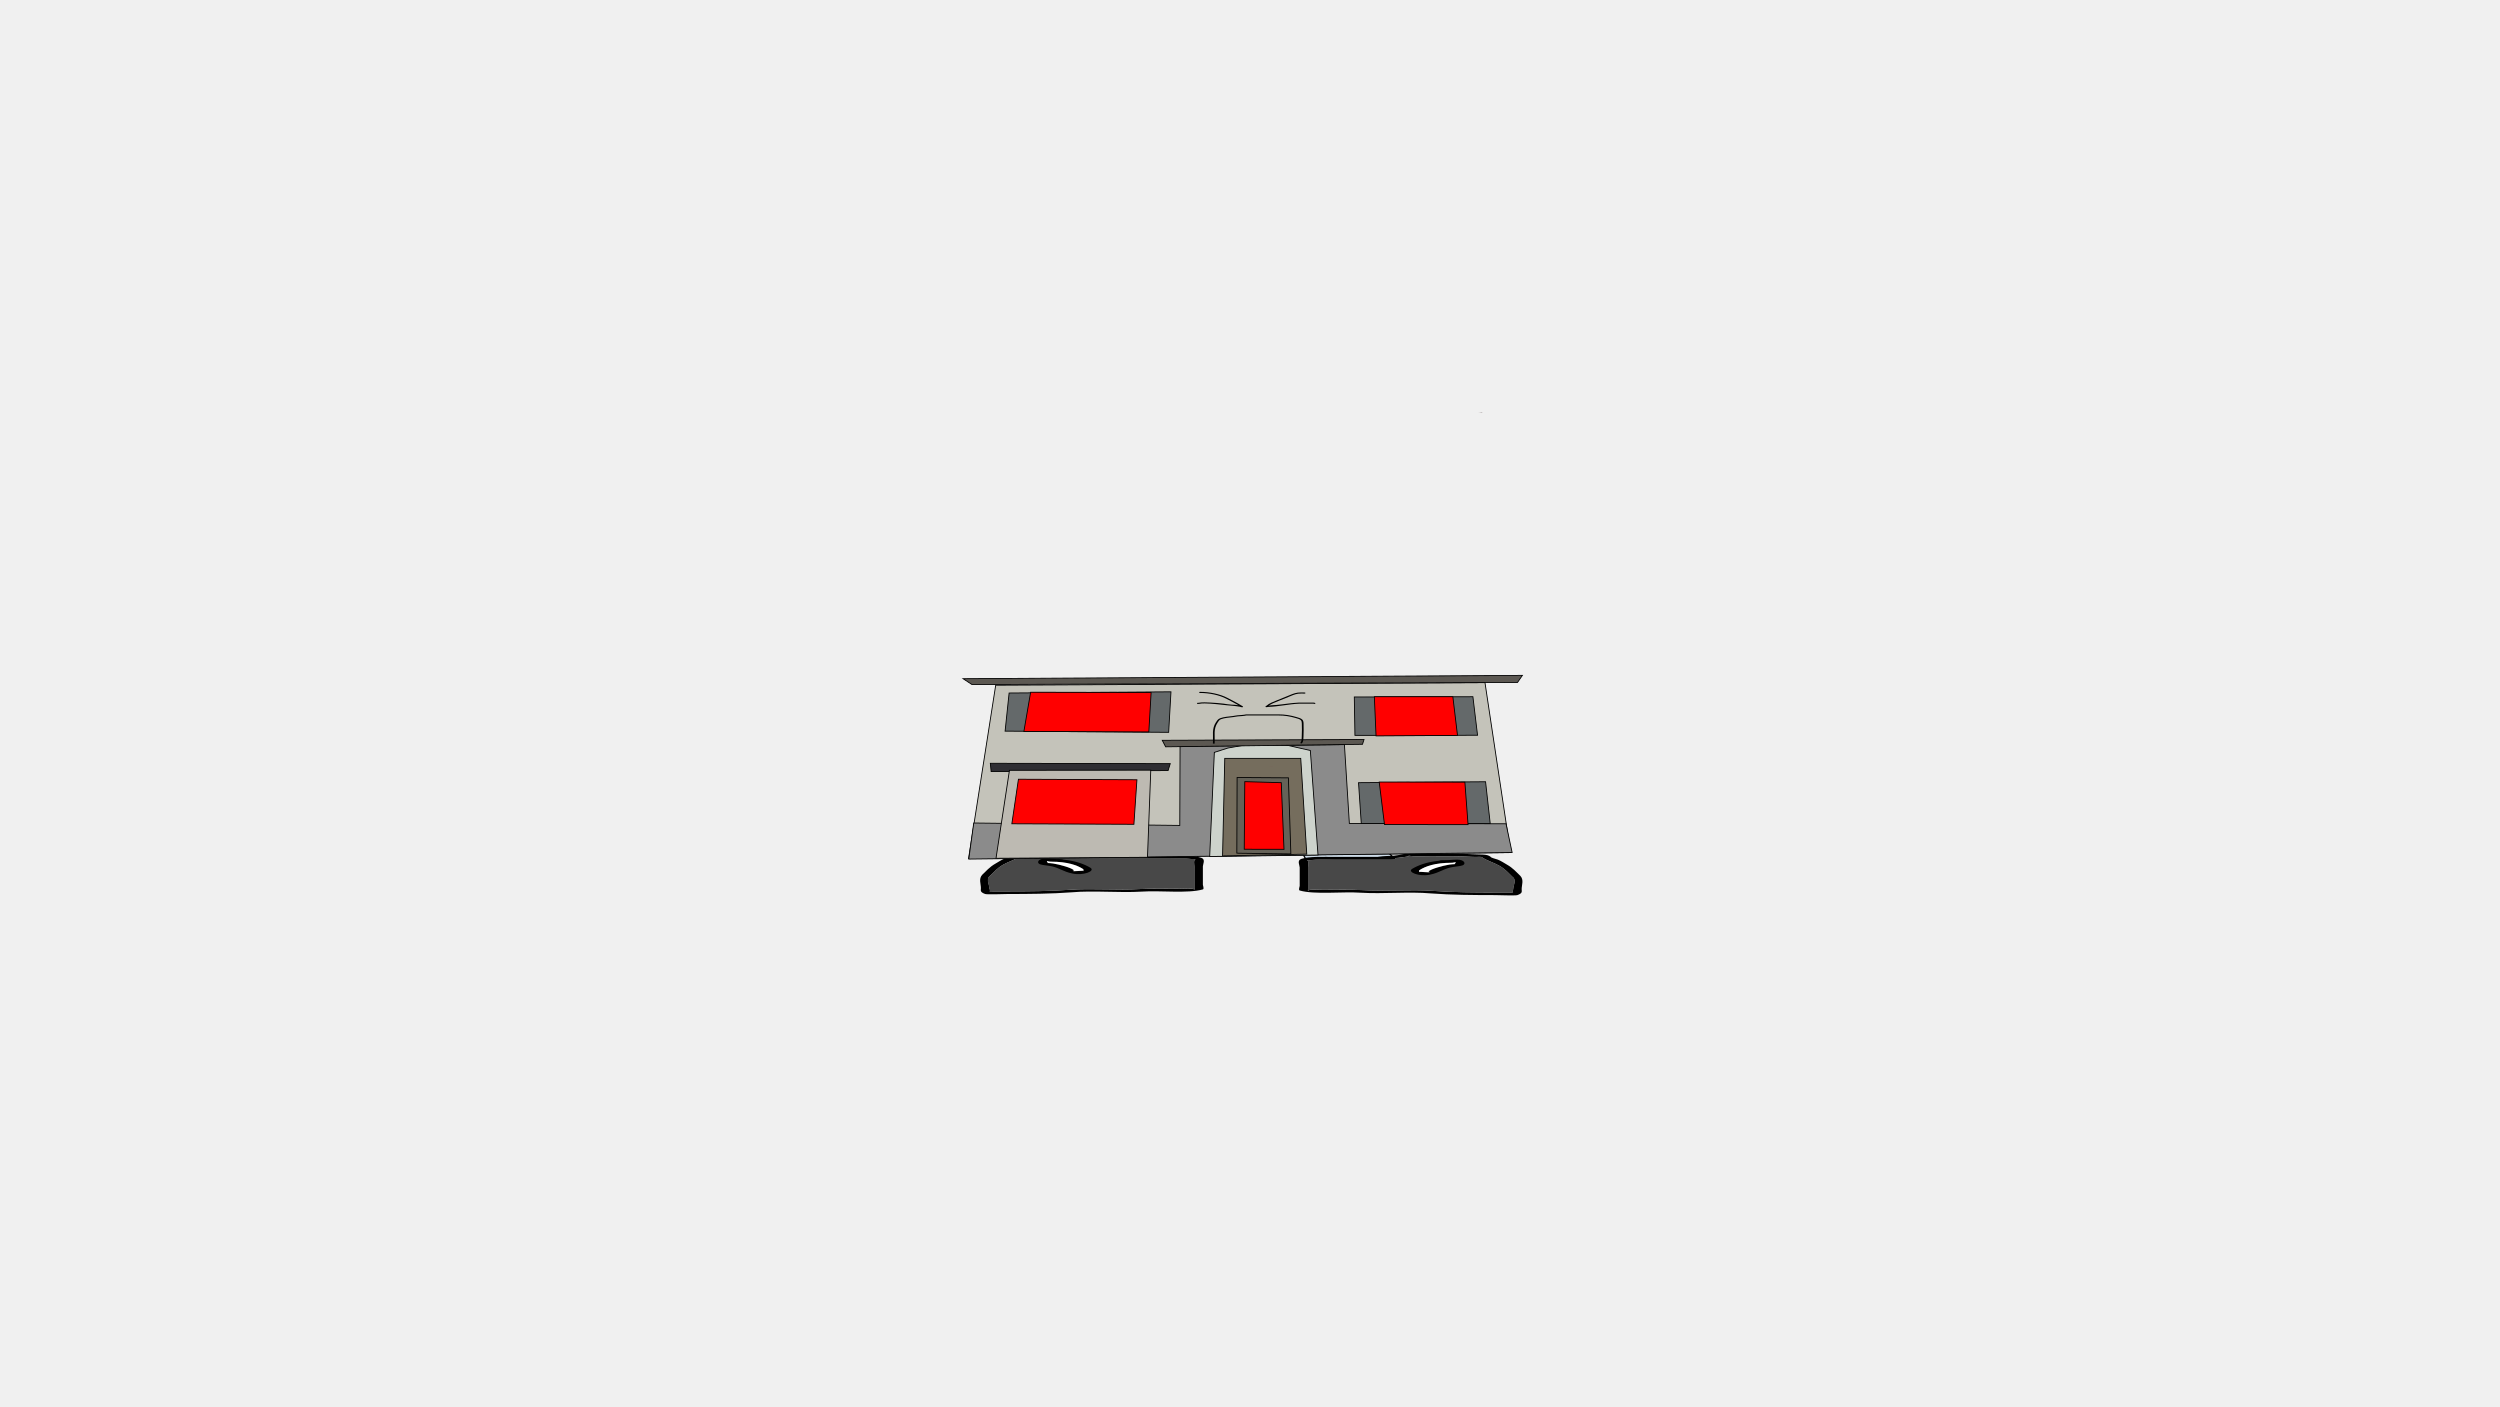
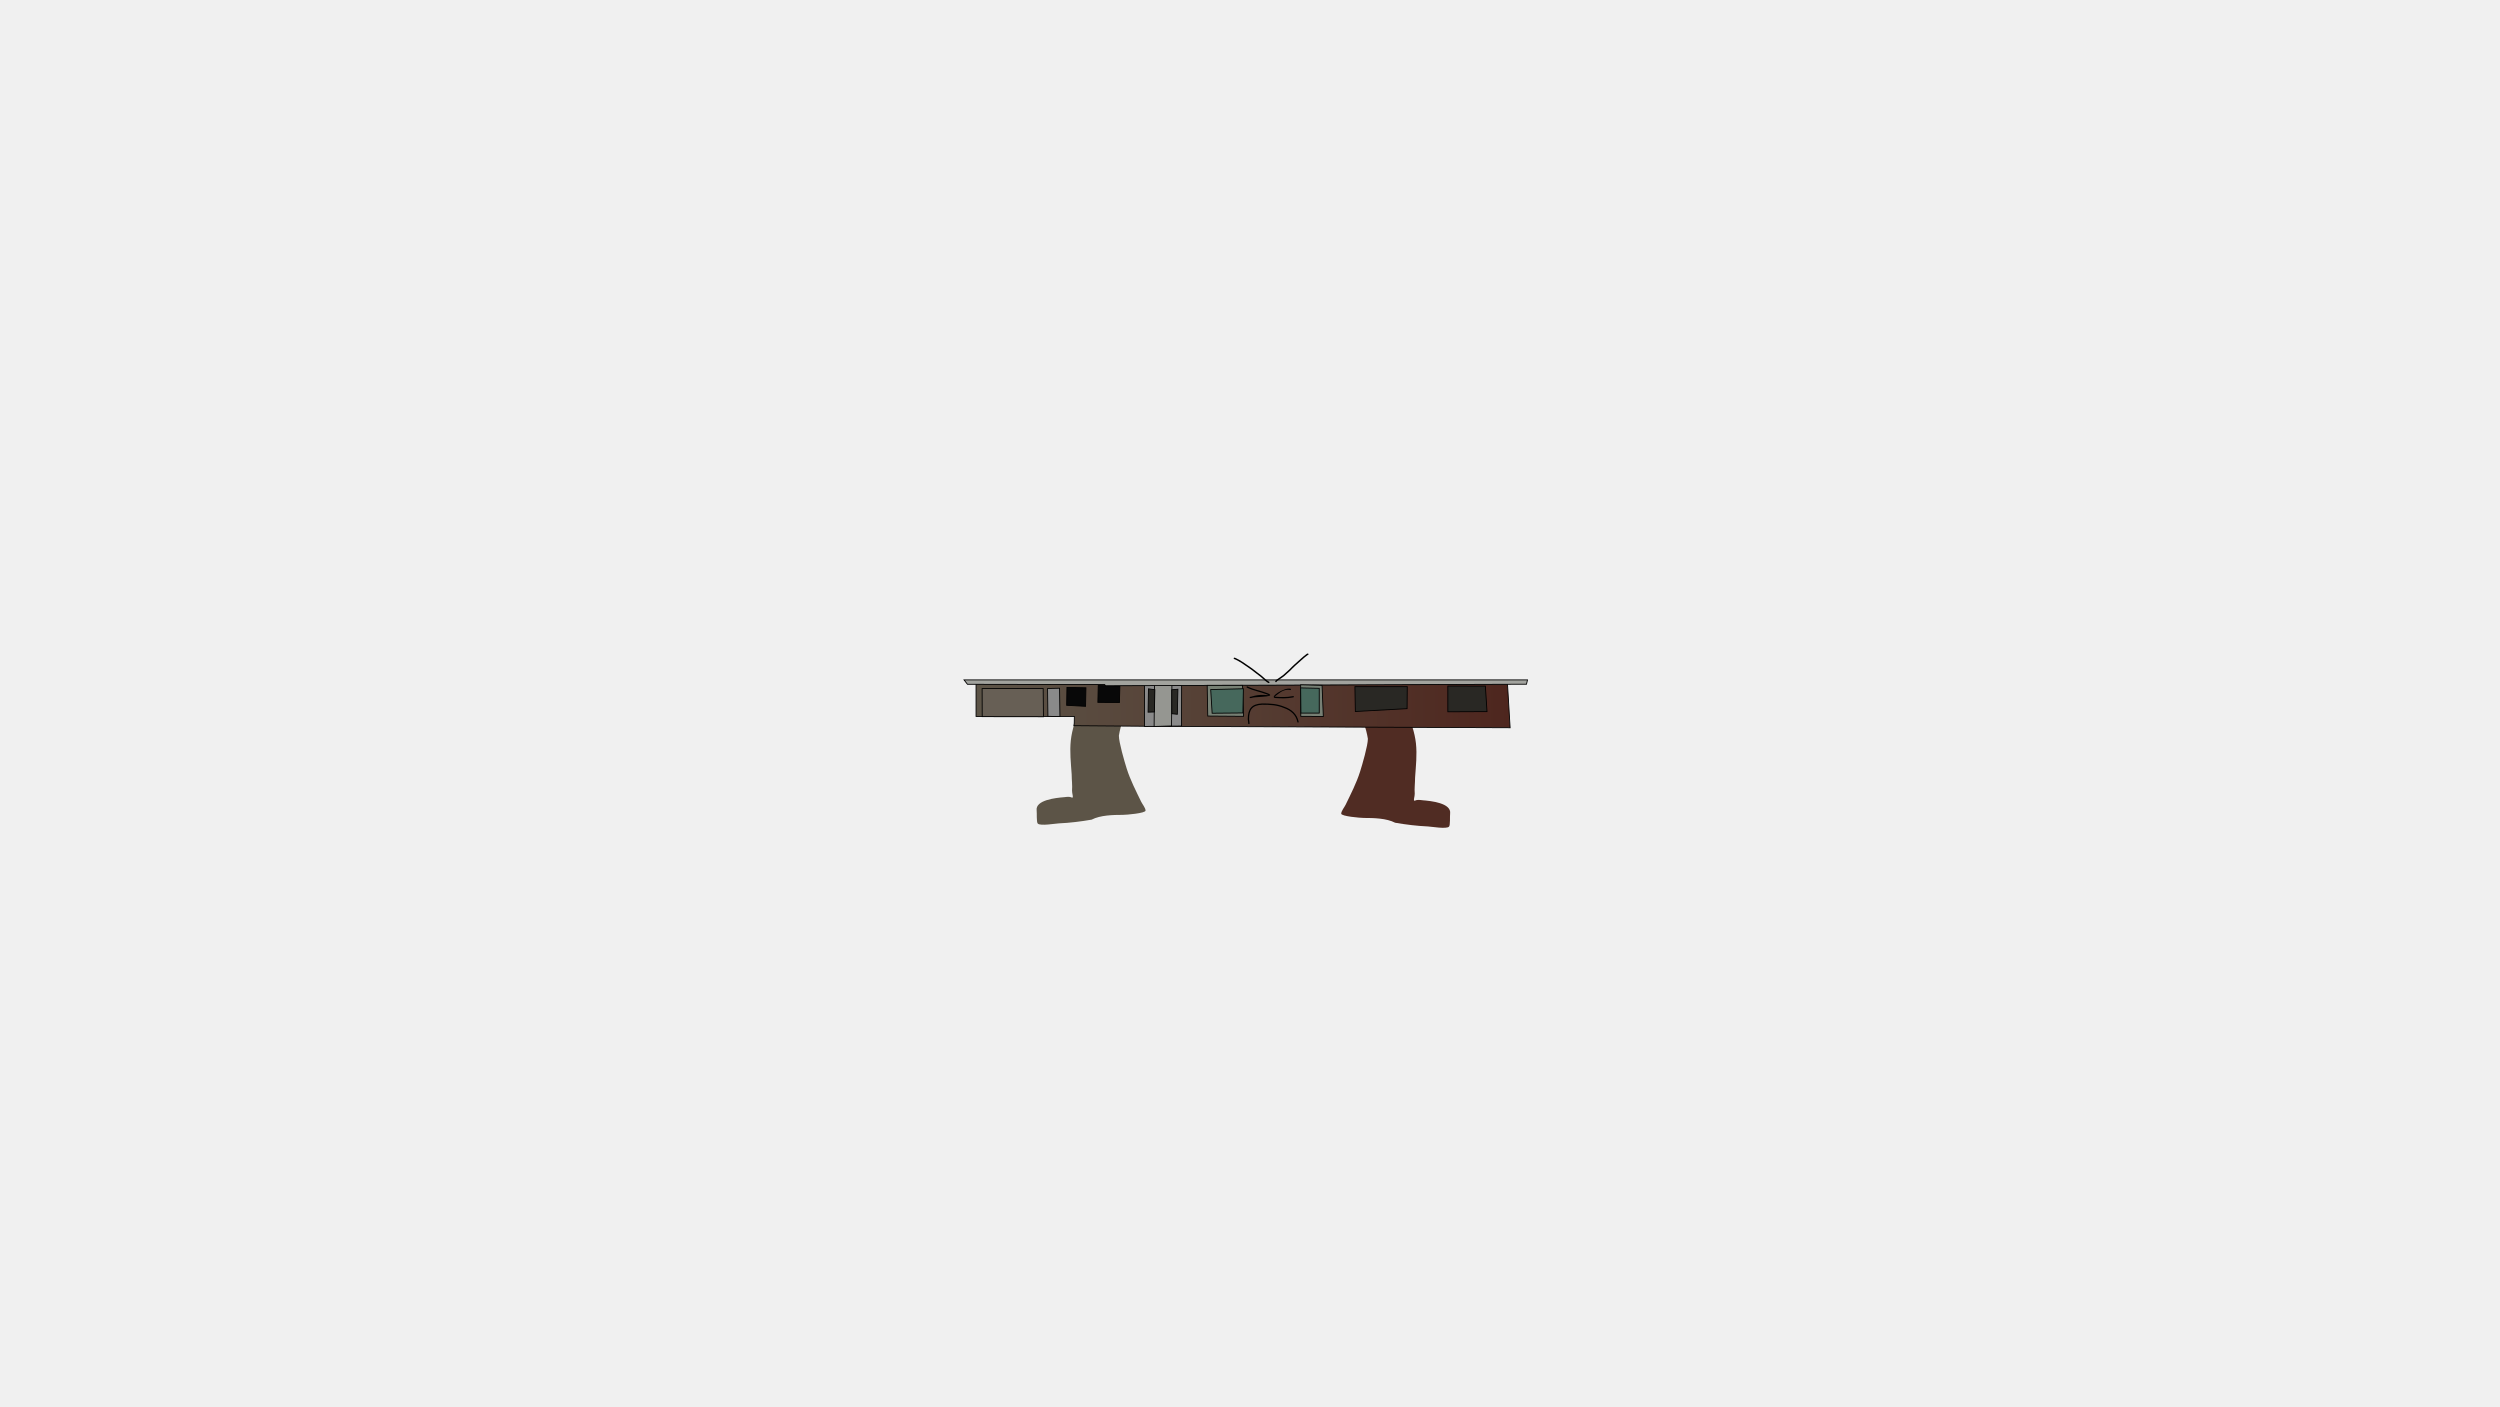
<svg xmlns="http://www.w3.org/2000/svg" version="1.1" width="2878.25" height="1619.58" viewBox="0,0,2878.25,1619.58">
-   <g transform="translate(1117.373,629.8093)">
-     <g data-paper-data="{&quot;isPaintingLayer&quot;:true}" stroke-linejoin="miter" stroke-miterlimit="10" stroke-dasharray="" stroke-dashoffset="0" style="mix-blend-mode: normal">
-       <path d="M583.953,-155.272c1.725,0 3.448,0 5.173,0c0,0.225 0,0.45 0,0.675c-1.705,-0.359 -3.43,-0.584 -5.173,-0.675z" fill="#958c8c" fill-rule="evenodd" stroke="none" stroke-width="1" stroke-linecap="butt" />
-       <path d="M-1117.373,989.77v-1619.58h2878.25v1619.58z" fill="none" fill-rule="nonzero" stroke="#000000" stroke-width="0" stroke-linecap="butt" />
-       <path d="M330.095,194.288c-8.899,0 -17.801,0 -26.701,0c0.234,-0.128 0.486,-0.262 0.756,-0.396c8.396,-0.106 16.794,-0.106 25.189,0c0.27,0.135 0.521,0.268 0.756,0.396z" fill="#4a1205" fill-rule="evenodd" stroke="none" stroke-width="1" stroke-linecap="butt" />
-       <path d="M303.142,194.288c0.083,0 0.169,0 0.252,0c8.899,0 17.801,0 26.701,0c0.305,0.068 0.557,0.174 0.756,0.317c-9.32,0 -18.64,0 -27.96,0c0,-0.052 0,-0.106 0,-0.159c0.169,0 0.252,-0.052 0.252,-0.159z" fill="#922713" fill-rule="evenodd" stroke="none" stroke-width="1" stroke-linecap="butt" />
-       <path d="M328.017,171.661c1.543,0.163 3.067,0.355 4.573,0.576c0,0.063 0,0.129 0,0.192c-1.729,0.127 -3.253,-0.131 -4.573,-0.768z" fill="#786159" fill-rule="evenodd" stroke="none" stroke-width="1" stroke-linecap="butt" />
-       <g fill-rule="nonzero" stroke-width="1.5">
-         <path d="M385.832,359.085l-18.777,-33.999l89.191,0.301l31.921,33.698z" fill="#cedce9" stroke="#000000" stroke-linecap="round" />
-         <path d="M496.651,357.318c-2.414,0.373 -4.787,0.586 -7.136,0.74c0.016,0.057 0.024,0.117 0.024,0.179c0,1.517 -4.914,1.517 -4.914,1.517c-21.706,0 -43.411,0 -65.117,0c-5.585,0 -19.484,-0.688 -23.603,0.219c-2.373,0.523 -4.072,0.471 -7.112,0.54c-0.343,0.008 -0.967,0.024 -1.519,0.034c2.94,0.648 1.519,6.637 1.519,8.311c0,7.081 0,14.163 0,21.244c0,1.265 0,2.529 0,3.794c0,0.506 -0.864,1.947 0,1.517c3.289,-1.635 9.706,-0.756 17.201,-0.759c14.773,-0.006 30.589,-0.494 45.099,0.327c26.495,1.636 54.982,-0.978 81.266,0.845c22.137,1.709 48.636,1.863 71.444,1.863c5.734,0 11.467,0 17.201,0c0.863,0 2.217,-0.036 3.62,-0.075c-1.411,-0.778 0.066,-2.661 0.066,-3.718c0,-3.951 4.289,-10.766 -0.976,-14.315c-4.653,-4.31 -7.596,-8.46 -15.187,-12.758c-5.6,-3.172 -14.318,-5.983 -18.952,-9.133c-2.246,-1.878 -4.257,-0.536 -11.573,-0.97c-16.187,-0.962 -32.422,-0.759 -49.145,-0.759c-6.096,0 -13.751,0.382 -19.658,0c-1.247,-0.081 -3.59,-0.381 -5.347,-0.626c3.213,0.766 -4.118,1.508 -7.199,1.983zM419.507,356.72c16.404,0 32.809,0 49.213,0c0.473,-0.073 0.946,-0.146 1.42,-0.219c6.233,-0.962 11.861,-0.707 17.201,-1.138c7.277,-0.587 11.631,-2.564 19.139,-3.035c4.313,-0.27 16.26,0.599 22.375,0.599c16.579,0 33.141,-0.293 49.145,0.759c8.991,0.591 16.589,-0.561 20.793,2.954c0.62,1.335 5.581,2.169 8.175,3.196c3.965,1.569 7.279,3.894 10.348,5.631c7.606,4.308 10.951,8.738 15.72,13.156c4.262,4.656 1.481,10.431 1.481,15.275c0,2.678 1.367,4.566 -4.914,6.828c-2.19,0.789 -22.427,0 -25.801,0c-23.525,0 -51.012,-0.192 -73.827,-1.953c-25.065,-2.262 -54.902,0.787 -80.81,-0.813c-20.878,-1.452 -53.104,2.416 -70.201,-2.544c-1.693,-0.491 0,-4.502 0,-5.311c0,-7.081 0,-14.163 0,-21.244c0,-2.368 -3.38,-8.02 1.748,-9.783c8.948,-3.077 25.694,-2.356 38.797,-2.356z" data-paper-data="{&quot;index&quot;:null}" fill="#000000" stroke="none" stroke-linecap="butt" />
-         <path d="M489.446,357.985c2.349,-0.154 4.751,-0.369 7.165,-0.742c3.08,-0.476 10.441,-1.218 7.228,-1.984c1.756,0.246 4.119,0.545 5.366,0.626c5.907,0.382 13.631,0.004 19.726,0.004c16.722,0 33.063,-0.182 49.25,0.78c7.316,0.435 9.342,-0.902 11.588,0.976c4.634,3.15 13.388,5.984 18.989,9.156c7.59,4.298 10.544,8.477 15.197,12.787c5.265,3.55 0.953,10.391 0.953,14.341c0,1.058 -1.486,2.945 -0.075,3.724c-1.402,0.039 -2.759,0.076 -3.621,0.076c-5.734,0 -11.477,0.005 -17.211,0.005c-22.807,0 -49.414,-0.128 -71.551,-1.836c-26.284,-1.823 -55.031,0.776 -81.526,-0.86c-14.509,-0.821 -30.37,-0.35 -45.144,-0.344c-7.494,0.003 -13.918,-0.879 -17.207,0.755c-0.864,0.43 -0.004,-1.014 -0.004,-1.52c0,-1.265 -0.008,-2.535 -0.008,-3.8c0,-7.081 -0.01,-14.205 -0.01,-21.286c0,-1.674 1.436,-7.678 -1.504,-8.326c0.552,-0.01 1.176,-0.027 1.52,-0.035c3.041,-0.069 4.743,-0.019 7.116,-0.542c4.12,-0.908 18.03,-0.226 23.616,-0.226c21.706,0 43.527,-0.03 65.233,-0.03c0,0 4.939,-0.003 4.939,-1.52c0,-0.062 -0.008,-0.122 -0.024,-0.179z" data-paper-data="{&quot;noHover&quot;:false,&quot;origItem&quot;:[&quot;Path&quot;,{&quot;applyMatrix&quot;:true,&quot;segments&quot;:[[[579.60736,595.76373],[0.95609,-0.20262],[0.00646,0.07548]],[[579.61718,596],[0,-0.08208],[0,2]],[[577.61718,598],[0,0],[-8.83333,0]],[[551.11718,598],[8.83333,0],[-2.27308,0]],[[541.51161,598.28885],[1.67648,-1.19621],[-0.96568,0.68904]],[[538.61718,599],[1.23739,-0.09027],[-0.13966,0.01019]],[[537.99901,599.04541],[0.22447,-0.0134],[1.19653,0.85421]],[[538.61718,610],[0,-2.20646],[0,9.33333]],[[538.61718,638],[0,-9.33333],[0,1.66667]],[[538.61718,643],[0,-1.66667],[0,0.66667]],[[538.61718,645],[-0.35177,0.56631],[1.33831,-2.15456]],[[545.61718,644],[-3.04994,0.00386],[6.01206,-0.00761]],[[563.97058,644.43107],[-5.90478,-1.08158],[10.78253,2.15651]],[[597.04254,645.54479],[-10.6965,-2.40266],[9.00888,2.25222]],[[626.11718,648],[-9.28168,0],[2.33333,0]],[[633.11718,648],[-2.33333,0],[0.35109,0]],[[634.59021,647.90091],[-0.5707,0.05184],[-0.57412,-1.02596]],[[634.61718,643],[0,1.39387],[0,-5.20707]],[[634.21982,624.13246],[2.14282,4.67827],[-1.8936,-5.6808]],[[628.03948,607.31672],[3.08887,5.66543],[-2.2791,-4.1802]],[[620.32688,595.27881],[1.8857,4.15235],[-0.91417,-2.47477]],[[615.61718,594],[2.9771,0.57275],[-6.58756,-1.26734]],[[595.61718,593],[6.8054,0],[-2.48058,0]],[[587.61718,593],[2.40395,0.50364],[-0.50743,-0.10631]],[[585.44122,592.1748],[0.71481,0.32365],[1.30749,1.01011]],[[582.51161,594.78885],[1.25365,-0.62682],[-0.98239,0.4912]]],&quot;closed&quot;:true}],&quot;index&quot;:null}" fill="#484848" stroke="none" stroke-linecap="butt" />
-         <path d="M558.342,363.548c0,-0.176 -0.068,-0.471 -0.133,-0.76c-0.253,0.117 -0.631,0.218 -1.116,0.303c-1.456,0.457 -3.665,0.457 -3.665,0.457c-18.719,0 -29.531,4.028 -36.149,8.266c-0.778,0.481 -0.71,1.06 -0.71,1.598c0,0.153 -0.047,0.396 -0.099,0.647c0.049,-0.081 0.173,-0.147 0.425,-0.19c1.112,-0.189 10.775,0.966 11.961,0.301c0.356,-0.2 -1.748,-0.237 -1.632,-0.462c1.427,-2.768 16.565,-6.954 24.006,-8.103c1.93,-0.298 4.103,-0.448 6.263,-0.517c-0.844,-0.406 0.85,-1.028 0.85,-1.54zM516.443,374.184c-0.111,0.539 -0.21,1.055 0.125,0.744c0.229,-0.212 -0.102,-0.51 -0.125,-0.744zM508.487,370.456c7.024,-4.088 16.365,-7.816 30.923,-9.284c1.368,-0.66 4.188,-0.66 4.188,-0.66h2.457c5.564,0 8.508,-0.598 14.484,-0.598c8.3,0 10.224,5.096 5.884,6.588c-2.739,0.942 -7.132,1.251 -10.798,1.817c-10.852,1.675 -14.879,6.49 -26.77,8.885c-12.603,2.539 -26.479,-2.975 -20.368,-6.748z" data-paper-data="{&quot;index&quot;:null}" fill="#000000" stroke="none" stroke-linecap="butt" />
-         <path d="M558.391,362.737c0.065,0.289 0.145,0.588 0.145,0.764c0,0.513 -1.674,1.144 -0.83,1.55c-2.16,0.069 -4.345,0.212 -6.275,0.51c-7.441,1.149 -22.652,5.314 -24.08,8.081c-0.116,0.225 1.755,0.396 1.398,0.596c-1.186,0.664 -10.933,-0.51 -12.044,-0.321c-0.252,0.043 -0.374,0.11 -0.423,0.191c0.052,-0.251 0.09,-0.498 0.09,-0.651c0,-0.537 -0.09,-1.127 0.688,-1.608c6.617,-4.238 17.82,-8.355 36.539,-8.355c0,0 2.219,0.003 3.675,-0.454c0.486,-0.085 0.863,-0.185 1.116,-0.303z" data-paper-data="{&quot;noHover&quot;:false,&quot;origItem&quot;:[&quot;Path&quot;,{&quot;applyMatrix&quot;:true,&quot;segments&quot;:[[[607.563,601.99816],[0.02649,0.38155],[-0.10299,0.15484]],[[607.10872,602.39727],[0.1976,-0.11227],[-0.59254,0.60273]],[[605.61718,603],[0,0],[-7.618,0]],[[590.90604,613.89443],[2.69308,-5.58508],[-0.31682,0.63364]],[[590.61718,616],[0,-0.70843],[0,0.20156]],[[590.57685,616.85325],[0.02106,-0.33136],[0.02013,-0.10671]],[[590.74964,616.60263],[-0.10238,0.05628],[0.45234,-0.24865]],[[595.61718,617],[-0.48256,0.87548],[0.14503,-0.26312]],[[594.95308,616.3906],[-0.04725,0.29671],[0.58086,-3.64773]],[[604.72276,605.71115],[-3.02833,1.51416],[0.78545,-0.39273]],[[607.27135,605.03032],[-0.87898,0.0905],[-0.34365,-0.53523]],[[607.61718,603],[0,0.6759],[0,-0.23192]]],&quot;closed&quot;:true}],&quot;index&quot;:null}" fill="#ffffff" stroke="none" stroke-linecap="butt" />
-         <path d="M158.296,357.826l31.921,-33.698l89.191,-0.301l-18.777,33.999z" data-paper-data="{&quot;index&quot;:null}" fill="#cedce9" stroke="#000000" stroke-linecap="round" />
-         <path d="M149.812,356.059c-3.08,-0.476 -10.412,-1.217 -7.199,-1.983c-1.757,0.246 -4.1,0.545 -5.347,0.626c-5.907,0.382 -13.563,0 -19.658,0c-16.723,0 -32.958,-0.203 -49.145,0.759c-7.316,0.435 -9.327,-0.907 -11.573,0.97c-4.634,3.15 -13.352,5.962 -18.952,9.133c-7.59,4.298 -10.534,8.448 -15.187,12.758c-5.265,3.549 -0.976,10.364 -0.976,14.315c0,1.058 1.477,2.94 0.066,3.718c1.402,0.039 2.757,0.075 3.62,0.075c5.734,0 11.467,0 17.201,0c22.807,0 49.306,-0.154 71.444,-1.863c26.284,-1.823 54.771,0.791 81.266,-0.845c14.509,-0.821 30.326,-0.333 45.099,-0.327c7.494,0.003 13.912,-0.876 17.201,0.759c0.864,0.43 0,-1.012 0,-1.517c0,-1.264 0,-2.529 0,-3.794c0,-7.081 0,-14.163 0,-21.244c0,-1.674 -1.421,-7.663 1.519,-8.311c-0.552,-0.01 -1.176,-0.027 -1.519,-0.034c-3.041,-0.069 -4.739,-0.017 -7.112,-0.54c-4.12,-0.908 -18.018,-0.219 -23.603,-0.219c-21.706,0 -43.411,0 -65.117,0c0,0 -4.914,0 -4.914,-1.517c0,-0.062 0.008,-0.122 0.024,-0.179c-2.349,-0.154 -4.723,-0.367 -7.136,-0.74zM226.956,355.46c13.103,0 29.849,-0.72 38.797,2.356c5.128,1.763 1.748,7.416 1.748,9.783c0,7.081 0,14.163 0,21.244c0,0.809 1.693,4.82 0,5.311c-17.097,4.96 -49.323,1.092 -70.201,2.544c-25.908,1.6 -55.745,-1.449 -80.81,0.813c-22.816,1.761 -50.303,1.953 -73.827,1.953c-3.374,0 -23.611,0.789 -25.801,0c-6.281,-2.263 -4.914,-4.15 -4.914,-6.828c0,-4.844 -2.781,-10.618 1.481,-15.275c4.769,-4.418 8.114,-8.848 15.72,-13.156c3.068,-1.738 6.383,-4.062 10.348,-5.631c2.595,-1.027 7.555,-1.861 8.175,-3.196c4.204,-3.514 11.802,-2.363 20.793,-2.954c16.004,-1.051 32.565,-0.759 49.145,-0.759c6.114,0 18.061,-0.869 22.375,-0.599c7.509,0.471 11.862,2.448 19.139,3.035c5.34,0.431 10.968,0.176 17.201,1.138c0.473,0.073 0.946,0.146 1.42,0.219c16.404,0 32.809,0 49.213,0z" data-paper-data="{&quot;index&quot;:null}" fill="#000000" stroke="none" stroke-linecap="butt" />
-         <path d="M157.017,356.726c-0.016,0.057 -0.024,0.117 -0.024,0.179c0,1.517 4.939,1.52 4.939,1.52c21.706,0 43.527,0.03 65.233,0.03c5.585,0 19.496,-0.681 23.616,0.226c2.373,0.523 4.076,0.474 7.116,0.542c0.343,0.008 0.968,0.025 1.52,0.035c-2.94,0.648 -1.504,6.652 -1.504,8.326c0,7.081 -0.01,14.205 -0.01,21.286c0,1.264 -0.008,2.535 -0.008,3.8c0,0.506 0.861,1.949 -0.004,1.52c-3.289,-1.635 -9.712,-0.753 -17.207,-0.755c-14.773,-0.006 -30.634,-0.476 -45.144,0.344c-26.495,1.636 -55.242,-0.963 -81.526,0.86c-22.137,1.709 -48.744,1.836 -71.551,1.836c-5.734,0 -11.477,-0.005 -17.211,-0.005c-0.863,0 -2.219,-0.037 -3.621,-0.076c1.411,-0.778 -0.075,-2.666 -0.075,-3.724c0,-3.951 -4.312,-10.792 0.953,-14.341c4.653,-4.31 7.607,-8.489 15.197,-12.787c5.6,-3.172 14.355,-6.006 18.989,-9.156c2.246,-1.878 4.273,-0.541 11.588,-0.976c16.187,-0.962 32.528,-0.78 49.25,-0.78c6.095,0 13.819,0.378 19.726,-0.004c1.247,-0.081 3.61,-0.381 5.366,-0.626c-3.213,0.766 4.147,1.509 7.228,1.984c2.414,0.373 4.816,0.588 7.165,0.742z" data-paper-data="{&quot;noHover&quot;:false,&quot;origItem&quot;:[&quot;Path&quot;,{&quot;applyMatrix&quot;:true,&quot;segments&quot;:[[[579.60736,595.76373],[0.95609,-0.20262],[0.00646,0.07548]],[[579.61718,596],[0,-0.08208],[0,2]],[[577.61718,598],[0,0],[-8.83333,0]],[[551.11718,598],[8.83333,0],[-2.27308,0]],[[541.51161,598.28885],[1.67648,-1.19621],[-0.96568,0.68904]],[[538.61718,599],[1.23739,-0.09027],[-0.13966,0.01019]],[[537.99901,599.04541],[0.22447,-0.0134],[1.19653,0.85421]],[[538.61718,610],[0,-2.20646],[0,9.33333]],[[538.61718,638],[0,-9.33333],[0,1.66667]],[[538.61718,643],[0,-1.66667],[0,0.66667]],[[538.61718,645],[-0.35177,0.56631],[1.33831,-2.15456]],[[545.61718,644],[-3.04994,0.00386],[6.01206,-0.00761]],[[563.97058,644.43107],[-5.90478,-1.08158],[10.78253,2.15651]],[[597.04254,645.54479],[-10.6965,-2.40266],[9.00888,2.25222]],[[626.11718,648],[-9.28168,0],[2.33333,0]],[[633.11718,648],[-2.33333,0],[0.35109,0]],[[634.59021,647.90091],[-0.5707,0.05184],[-0.57412,-1.02596]],[[634.61718,643],[0,1.39387],[0,-5.20707]],[[634.21982,624.13246],[2.14282,4.67827],[-1.8936,-5.6808]],[[628.03948,607.31672],[3.08887,5.66543],[-2.2791,-4.1802]],[[620.32688,595.27881],[1.8857,4.15235],[-0.91417,-2.47477]],[[615.61718,594],[2.9771,0.57275],[-6.58756,-1.26734]],[[595.61718,593],[6.8054,0],[-2.48058,0]],[[587.61718,593],[2.40395,0.50364],[-0.50743,-0.10631]],[[585.44122,592.1748],[0.71481,0.32365],[1.30749,1.01011]],[[582.51161,594.78885],[1.25365,-0.62682],[-0.98239,0.4912]]],&quot;closed&quot;:true}],&quot;index&quot;:null}" fill="#484848" stroke="none" stroke-linecap="butt" />
-         <path d="M88.121,362.289c0,0.513 1.694,1.134 0.85,1.54c2.16,0.069 4.332,0.219 6.263,0.517c7.441,1.149 22.579,5.335 24.006,8.103c0.116,0.225 -1.988,0.263 -1.632,0.462c1.186,0.664 10.849,-0.49 11.961,-0.301c0.252,0.043 0.375,0.109 0.425,0.19c-0.052,-0.251 -0.099,-0.494 -0.099,-0.647c0,-0.537 0.069,-1.117 -0.71,-1.598c-6.618,-4.237 -17.43,-8.266 -36.149,-8.266c0,0 -2.209,-0 -3.665,-0.457c-0.486,-0.085 -0.863,-0.185 -1.116,-0.303c-0.065,0.289 -0.133,0.584 -0.133,0.76zM129.894,373.67c0.335,0.311 0.236,-0.205 0.125,-0.744c-0.023,0.234 -0.354,0.532 -0.125,0.744zM137.976,369.197c6.111,3.774 -7.764,9.287 -20.368,6.748c-11.891,-2.396 -15.918,-7.21 -26.77,-8.885c-3.666,-0.566 -8.059,-0.875 -10.798,-1.817c-4.34,-1.492 -2.416,-6.588 5.884,-6.588c5.976,0 8.92,0.598 14.484,0.598h2.457c0,0 2.821,0 4.188,0.66c14.558,1.467 23.899,5.195 30.923,9.284z" data-paper-data="{&quot;index&quot;:null}" fill="#000000" stroke="none" stroke-linecap="butt" />
-         <path d="M88.072,361.478c0.253,0.117 0.631,0.218 1.116,0.303c1.456,0.457 3.675,0.454 3.675,0.454c18.719,0 29.922,4.117 36.539,8.355c0.779,0.481 0.688,1.071 0.688,1.608c0,0.153 0.038,0.399 0.09,0.651c-0.049,-0.081 -0.172,-0.148 -0.423,-0.191c-1.112,-0.189 -10.859,0.986 -12.044,0.321c-0.356,-0.2 1.514,-0.37 1.398,-0.596c-1.427,-2.768 -16.638,-6.933 -24.08,-8.081c-1.93,-0.298 -4.115,-0.442 -6.275,-0.51c0.844,-0.406 -0.83,-1.037 -0.83,-1.55c0,-0.176 0.079,-0.475 0.145,-0.764z" data-paper-data="{&quot;noHover&quot;:false,&quot;origItem&quot;:[&quot;Path&quot;,{&quot;applyMatrix&quot;:true,&quot;segments&quot;:[[[607.563,601.99816],[0.02649,0.38155],[-0.10299,0.15484]],[[607.10872,602.39727],[0.1976,-0.11227],[-0.59254,0.60273]],[[605.61718,603],[0,0],[-7.618,0]],[[590.90604,613.89443],[2.69308,-5.58508],[-0.31682,0.63364]],[[590.61718,616],[0,-0.70843],[0,0.20156]],[[590.57685,616.85325],[0.02106,-0.33136],[0.02013,-0.10671]],[[590.74964,616.60263],[-0.10238,0.05628],[0.45234,-0.24865]],[[595.61718,617],[-0.48256,0.87548],[0.14503,-0.26312]],[[594.95308,616.3906],[-0.04725,0.29671],[0.58086,-3.64773]],[[604.72276,605.71115],[-3.02833,1.51416],[0.78545,-0.39273]],[[607.27135,605.03032],[-0.87898,0.0905],[-0.34365,-0.53523]],[[607.61718,603],[0,0.6759],[0,-0.23192]]],&quot;closed&quot;:true}],&quot;index&quot;:null}" fill="#ffffff" stroke="none" stroke-linecap="butt" />
-       </g>
-       <g fill-rule="nonzero" stroke="#000000" stroke-width="1" stroke-linecap="round">
-         <path d="M-2.284,358.67l31.246,-199.547l563.326,-3.026l29.443,195.573z" fill="#c4c3ba" />
-         <path d="M623.552,351.709l-625.556,7.554l5.684,-41.549l237.228,2.783l0.316,-91.05l189.23,-1.988l5.684,90.751l180.388,0.398z" fill="#8b8b8b" />
-         <path d="M275.328,356.281l5.368,-119.875l15.473,-4.97l20.21,-3.578l29.999,-0.398l19.262,0.994l25.578,5.765l8.842,120.372z" fill="#cdd3cc" />
-         <path d="M290.17,355.585l2.526,-112.271h87.47l6.947,110.234z" fill="#756d5d" />
-         <path d="M306.59,352.355l0.316,-87.024l59.05,0.398l2.842,87.571l-60.314,-0.795z" fill="#656258" />
-         <path d="M315.116,347.932l0.632,-77.829l41.998,1.193l3.158,76.736z" fill="#ff0000" />
-         <path d="M227.409,257.33l-203.677,1.193l-0.947,-9.542l207.15,0.398z" fill="#2f2e33" />
-         <path d="M44.421,168.05l186.348,-1.377l-2.673,46.651l-188.292,-1.377z" fill="#64696a" />
-         <path d="M207.931,167.438l-2.673,45.427l-143.831,-0.612l7.775,-45.121z" fill="#ff0000" />
-         <path d="M451.253,227.09l-226.619,2.906l-3.887,-7.495l232.267,-0.918z" fill="#5c5852" />
-         <path d="M441.838,172.639l136.542,-0.306l5.345,44.357l-141.158,0.153z" fill="#64696a" />
-         <path d="M466.863,217.454l-1.944,-45.121h90.38l5.345,44.51z" fill="#ff0000" />
-         <path d="M446.697,271.294l146.26,-1.071l5.345,48.028h-148.447z" fill="#64696a" />
-         <path d="M569.148,270.682l3.644,48.945l-96.211,-0.153l-6.074,-48.945z" fill="#ff0000" />
-         <path d="M1.396,158.146l-9.961,-6.577l643.919,-3.824l-5.588,8.107l-624.036,2.447z" fill="#5c5852" />
-         <path d="M29.337,358.338l15.473,-101.288l162.704,-0.199l-3.789,100.324z" fill="#bdbab2" />
-         <path d="M55.152,267.319l136.416,0.596l-3.474,51.29l-140.521,-0.596z" fill="#ff0000" />
-       </g>
-       <path d="M343.772,252.043c1.543,0.163 3.067,0.355 4.573,0.576c0,0.063 0,0.129 0,0.192c-1.729,0.127 -3.253,-0.131 -4.573,-0.768z" fill="#786159" fill-rule="evenodd" stroke="none" stroke-width="1" stroke-linecap="butt" />
-       <path d="M279.004,226.04c0.074,-0.394 0.1,-0.792 0.1,-1.188c0.454,-7.947 -1.611,-15.633 3.554,-23.264c1.118,-1.643 2.068,-3.466 4.658,-4.461c4.287,-1.647 9.87,-1.966 14.683,-2.576c1.89,-0.239 3.657,-0.698 5.574,-0.857c3.101,-0.258 6.826,-0.355 9.704,-1.034c12.309,-0.064 24.622,-0.01 36.932,-0.01c7.872,0 14.21,1.075 21.258,3.14c2.464,0.722 4.856,1.355 6.457,2.837c1.336,1.238 1.475,3.304 1.494,4.756c0.043,4.946 0.262,9.778 -0.083,14.724c-0.179,2.561 0.138,5.328 -1.678,7.658c0,0 -0.447,0.563 -1.342,0.282c-0.894,-0.282 -0.447,-0.845 -0.447,-0.845c1.711,-2.108 1.306,-4.816 1.469,-7.151c0.344,-4.926 0.125,-9.736 0.081,-14.662c-0.004,-1.203 -0.088,-3.107 -1.218,-4.125c-1.37,-1.235 -3.509,-1.728 -5.577,-2.334c-6.789,-1.989 -12.825,-3.022 -20.414,-3.022c-12.19,0 -24.386,0.068 -36.575,-0.01c-2.889,0.682 -6.688,0.792 -9.798,1.044c-1.865,0.151 -3.599,0.609 -5.44,0.843c-4.625,0.588 -9.897,0.887 -14.05,2.421c-2.168,0.801 -2.934,2.533 -3.849,3.877c-5.081,7.422 -3.022,15.046 -3.392,22.791c-0.003,0.517 -0.048,1.036 -0.163,1.549l-1.933,-0.178l-0.047,0c0,-0.001 0.001,-0.003 0.001,-0.004l-0.011,-0.001c0,0 0,-0.089 0.053,-0.199z" fill="#000000" fill-rule="nonzero" stroke="none" stroke-width="0.5" stroke-linecap="butt" />
-       <path d="M260.691,179.955c0,-0.63 1,-0.63 1,-0.63l0.654,0.032c4.167,-0.861 9.958,-0.551 14.296,-0.28c4.866,0.306 9.733,0.59 14.535,1.195c3.038,0.383 6.051,1.076 9.148,1.183c2.15,0.074 5.534,0.149 8.196,0.697c-4.486,-2.633 -9.209,-4.988 -13.978,-7.486c-8.189,-4.288 -19.671,-6.671 -30.327,-6.671c0,0 -1,0 -1,-0.63c0,-0.63 1,-0.63 1,-0.63c11.115,0 23.066,2.49 31.606,6.963c5.8,3.037 11.517,5.879 16.859,9.233l0.777,0.489c0.181,0.114 0.293,0.271 0.293,0.445c0,0.348 -0.448,0.63 -1,0.63c-0.119,0 -0.233,-0.013 -0.338,-0.037l-1.875,-0.394l0.072,-0.137c-2.813,-0.361 -5.531,-0.949 -8.458,-1.148c-8.604,-0.585 -17.032,-1.903 -25.707,-2.449c-4.006,-0.254 -9.621,-0.6 -13.465,0.221l-1.287,0.032c0,0 -1,0 -1,-0.63z" fill="#000000" fill-rule="nonzero" stroke="none" stroke-width="0.5" stroke-linecap="butt" />
-       <path d="M396.988,180.143c-0.298,0.601 -1.253,0.413 -1.253,0.413l-1.094,-0.223c-5.478,0.021 -10.957,0.008 -16.436,0.007c-11.855,0.485 -23.674,3.402 -35.551,3.694l0.021,0.062l-1.935,0.261c-0.074,0.011 -0.151,0.017 -0.23,0.017c-0.552,0 -1,-0.282 -1,-0.63c0,-0.172 0.109,-0.327 0.286,-0.441l0.781,-0.503c3.396,-3.004 7.978,-4.603 12.816,-6.598c3.768,-1.552 7.583,-3.054 11.359,-4.591c3.683,-1.499 7.68,-3.436 12.074,-4.012c2.433,-0.319 5.275,-0.129 7.753,-0.129c0,0 1,0 1,0.63c0,0.63 -1,0.63 -1,0.63c-2.338,0 -5.05,-0.198 -7.345,0.103c-4.136,0.542 -7.93,2.428 -11.396,3.837c-3.776,1.535 -7.585,3.035 -11.349,4.587c-4.171,1.719 -8.098,3.108 -11.234,5.43c2.635,-0.674 6.5,-0.649 8.926,-0.87c8.717,-0.794 17.154,-2.379 25.96,-2.735c5.601,-0.001 11.202,-0.012 16.802,0.007l1.389,0.266c0,0 0.954,0.188 0.656,0.789z" fill="#000000" fill-rule="nonzero" stroke="none" stroke-width="0.5" stroke-linecap="butt" />
+   <defs>
+     <linearGradient x1="4.6" y1="182.795" x2="619.466" y2="182.795" gradientUnits="userSpaceOnUse" id="color-1">
+       <stop offset="0" stop-color="#5c5447" />
+       <stop offset="1" stop-color="#4e261e" />
+     </linearGradient>
+   </defs>
+   <g transform="translate(1119.125,629.7898)">
+     <g stroke-miterlimit="10">
+       <path d="M481.041,162.328c-0.004,-0.185 0.053,-0.396 0.223,-0.623c0.601,-0.802 1.403,-0.2 1.403,-0.2c0.355,0.267 0.704,0.545 1.046,0.834c0.102,0 0.205,0.001 0.307,0.001l1.128,0.221c0,0 0.982,0.196 0.786,1.179c-0.043,0.213 -0.122,0.371 -0.221,0.487c6.267,6.544 10.17,16.752 14.013,24.549c5.411,11.026 9.983,25.005 11.317,37.219c1.44,13.332 -0.086,26.149 -0.976,39.398c0.002,6.152 -0.915,12.524 -0.414,18.651c0.216,2.638 -2.245,9.063 0.15,7.939c2.82,-1.324 5.82,-0.784 8.855,-0.437c9.549,0.76 33.529,3.186 31.737,15.448c-0.391,2.672 0.34,13.252 -1.254,14.929c-2.917,3.067 -20.345,-0.051 -24.389,-0.225c-12.473,-0.537 -25.426,-2.155 -37.648,-4.274c-9.981,-5.208 -24.824,-5.512 -35.954,-5.512c-3.89,-0.014 -26.215,-1.834 -26.145,-4.973c0.067,-3.027 3.746,-7.435 5.091,-10.223c5.951,-12.327 12.541,-25.08 16.648,-38.157c2.519,-8.018 8.991,-30.102 8.972,-37.791c-1.823,-12.037 -7.225,-25.852 -10.974,-37.581c-0.784,-2.46 -8.391,-17.781 -6.582,-19.586c2.128,-2.122 13.248,-0.468 16.424,-0.644c8.915,-0.743 17.623,-0.67 26.457,-0.628z" fill="#502c23" stroke="none" stroke-width="0.5" stroke-linecap="butt" />
+       <path d="M143.726,158.785c8.833,-0.043 17.541,-0.116 26.457,0.628c3.176,0.176 14.296,-1.479 16.424,0.644c1.809,1.804 -5.798,17.126 -6.582,19.586c-3.749,11.729 -9.151,25.544 -10.974,37.581c-0.019,7.689 6.453,29.773 8.972,37.791c4.106,13.077 10.697,25.83 16.648,38.157c1.345,2.787 5.025,7.196 5.091,10.223c0.069,3.139 -22.256,4.959 -26.145,4.973c-11.13,0 -25.972,0.304 -35.954,5.512c-12.221,2.119 -25.174,3.737 -37.648,4.274c-4.044,0.174 -21.472,3.292 -24.389,0.225c-1.595,-1.676 -0.863,-12.257 -1.254,-14.929c-1.792,-12.261 22.188,-14.688 31.737,-15.448c3.035,-0.347 6.035,-0.887 8.855,0.437c2.396,1.125 -0.065,-5.301 0.15,-7.939c0.501,-6.127 -0.416,-12.499 -0.414,-18.651c-0.89,-13.25 -2.416,-26.067 -0.976,-39.398c1.334,-12.214 5.906,-26.193 11.317,-37.219c3.843,-7.797 7.746,-18.004 14.013,-24.549c-0.099,-0.116 -0.178,-0.274 -0.221,-0.487c-0.196,-0.982 0.786,-1.179 0.786,-1.179l1.128,-0.221c0.102,-0 0.205,-0.001 0.307,-0.001c0.342,-0.289 0.69,-0.568 1.046,-0.834c0,0 0.802,-0.601 1.403,0.2c0.17,0.227 0.228,0.437 0.223,0.623z" fill="#5c5447" stroke="none" stroke-width="0.5" stroke-linecap="butt" />
+       <path d="M117.224,205.682l0.406,-2.658l0.156,-7.973h-113.186v-37.52l148.051,0.625l0.625,1.251l463.188,-1.501l3.002,50.152l-420.947,-1.72z" fill="url(#color-1)" stroke="#000000" stroke-width="1" stroke-linecap="round" />
+       <path d="M198.524,206.56l0.106,-47.725l42.657,0.528l-0.106,46.722z" fill="#8a8a8a" stroke="#000000" stroke-width="1" stroke-linecap="round" />
+       <path d="M209.611,206.613l0.422,-48.305l20.061,0.317l-0.422,47.355z" fill="#959691" stroke="#000000" stroke-width="1" stroke-linecap="round" />
+       <path d="M229.91,164.352l7.074,-0.634l-0.634,28.825l-6.335,-0.634z" fill="#292824" stroke="#000000" stroke-width="1" stroke-linecap="round" />
+       <path d="M209.954,189.904l-7.285,0.211l0.422,-26.819l7.391,0.95z" fill="#292824" stroke="#000000" stroke-width="1" stroke-linecap="round" />
+       <path d="M440.791,160.736h60.263l-0.211,25.341l-59.55,3.273z" fill="#292824" stroke="#000000" stroke-width="1" stroke-linecap="round" />
+       <path d="M592.861,189.482l-45.085,0.211v-29.67l43.211,0.106z" fill="#292824" stroke="#000000" stroke-width="1" stroke-linecap="round" />
+       <path d="M169.673,179.029l-24.813,-0.211l0.422,-19.322l24.918,0.528z" fill="#080808" stroke="#000000" stroke-width="1" stroke-linecap="round" />
+       <path d="M11.69,195.289l-0.106,-32.309l70.294,-0.106l0.317,32.52z" fill="#675f55" stroke="#000000" stroke-width="1" stroke-linecap="round" />
+       <path d="M87.343,194.972l-0.422,-32.098l13.832,-0.317l0.422,32.52z" fill="#8a8a8a" stroke="#000000" stroke-width="1" stroke-linecap="round" />
+       <path d="M130.686,183.384l-21.751,-1.161l0.317,-20.589l21.856,0.422z" fill="#080808" stroke="#000000" stroke-width="1" stroke-linecap="round" />
+       <path d="M-9.234,152.976h648.726l-1.161,4.963l-484.522,1.795l-1.161,-1.373l-157.93,-0.317z" fill="#a2a39e" stroke="#000000" stroke-width="1" stroke-linecap="round" />
+       <path d="M301.27,127.905c0.295,-0.81 1.105,-0.514 1.105,-0.514l1.238,0.452c5.161,2.382 9.89,5.705 14.544,8.938c1.419,0.986 2.869,1.942 4.263,2.962c1.854,1.357 3.642,2.812 5.465,4.21c1.81,1.388 3.679,2.719 5.447,4.16c2.437,1.986 4.635,4.315 7.24,6.092c0.461,0.314 0.957,0.573 1.436,0.86c0,0 0.739,0.443 0.296,1.182c-0.443,0.739 -1.182,0.296 -1.182,0.296c-0.507,-0.305 -1.032,-0.581 -1.52,-0.914c-2.648,-1.805 -4.881,-4.162 -7.358,-6.18c-1.755,-1.43 -3.611,-2.75 -5.407,-4.128c-1.812,-1.39 -3.59,-2.838 -5.434,-4.187c-1.383,-1.012 -2.821,-1.96 -4.229,-2.938c-4.549,-3.16 -9.173,-6.433 -14.218,-8.76l-1.171,-0.426c0,0 -0.81,-0.295 -0.514,-1.105z" fill="#000000" stroke="none" stroke-width="0.5" stroke-linecap="butt" />
+       <path d="M387.359,123.466c0,0.862 -0.862,0.862 -0.862,0.862l0.144,-0.161c-5.162,3.697 -9.6,8.316 -14.442,12.421c-2.054,1.74 -3.816,3.758 -5.742,5.635c-1.058,1.031 -2.204,1.986 -3.302,2.974c-1.284,1.156 -2.532,2.41 -3.879,3.491c-1.801,1.447 -3.799,2.682 -5.702,3.985c-0.4,0.274 -0.784,0.57 -1.178,0.853c-0.428,0.307 -0.902,0.558 -1.287,0.917c-0.231,0.216 -0.356,0.522 -0.534,0.783c0,0 -0.494,0.706 -1.2,0.212c-0.706,-0.494 -0.212,-1.2 -0.212,-1.2c0.239,-0.335 0.419,-0.721 0.717,-1.004c0.451,-0.428 1.002,-0.738 1.505,-1.104c0.868,-0.633 1.771,-1.215 2.658,-1.82c1.387,-0.947 2.844,-1.914 4.153,-2.965c1.321,-1.061 2.545,-2.294 3.805,-3.428c1.084,-0.976 2.218,-1.919 3.262,-2.938c1.951,-1.903 3.74,-3.94 5.82,-5.706c4.878,-4.136 9.351,-8.782 14.553,-12.507l0.859,-0.161c0,0 0.862,0 0.862,0.862z" fill="#000000" stroke="none" stroke-width="0.5" stroke-linecap="butt" />
+       <path d="M311.399,159.253l1.135,35.671l-41.183,-0.324l-0.649,-35.346z" fill="#778074" stroke="#000000" stroke-width="1" stroke-linecap="round" />
+       <path d="M274.756,164.117l37.616,-0.973l-0.55,27.888l-35.414,0.324z" fill="#46685c" stroke="#000000" stroke-width="1" stroke-linecap="round" />
+       <path d="M402.967,159.253l1.459,35.833l-25.942,-0.162l-0.162,-36.319z" fill="#778074" stroke="#000000" stroke-width="1" stroke-linecap="round" />
+       <path d="M378.322,162.172l21.402,0.486v28.536h-21.078z" fill="#46685c" stroke="#000000" stroke-width="1" stroke-linecap="round" />
+       <path d="M318.7,203.886c-0.75,0 -0.75,-0.75 -0.75,-0.75v-0.156c0.005,-1.535 -0.401,-3.051 -0.547,-4.581c-0.007,-11.96 4.277,-17.788 16.575,-18.311c9.494,-0.001 17.078,0.28 25.91,3.962c8.056,2.844 14.339,8.346 16.114,17.14c0,0 0.147,0.735 -0.588,0.883c-0.735,0.147 -0.883,-0.588 -0.883,-0.588c-1.646,-8.313 -7.621,-13.362 -15.182,-16.034c-8.655,-3.604 -16.027,-3.861 -25.339,-3.862c-11.459,0.489 -15.102,5.596 -15.109,16.74c0.149,1.56 0.544,3.085 0.549,4.652v0.156c0,0 0,0.75 -0.75,0.75z" fill="#000000" stroke="none" stroke-width="0.5" stroke-linecap="butt" />
+       <path d="M319.579,173.148c0,-0.75 0.75,-0.75 0.75,-0.75l0.688,0.008c0.344,-0.106 0.688,-0.212 1.032,-0.318c4.708,-1.413 9.279,-2.062 14.242,-1.814c1.461,0.073 2.952,0.125 4.405,0.308c0.238,0.03 0.601,0.038 0.971,0.05c-0.974,-0.41 -2.175,-0.964 -2.333,-1.025c-7.532,-2.938 -15.528,-4.08 -22.871,-7.747c0,0 -0.671,-0.335 -0.335,-1.006c0.335,-0.671 1.006,-0.335 1.006,-0.335c7.296,3.654 15.247,4.783 22.743,7.689c3.164,1.221 3.898,2.075 3.156,2.692c0.004,0.047 -0.025,0.102 -0.095,0.167c-0.014,0.013 -0.062,0.009 -0.136,-0.009c-2.837,1.642 -16.966,1.458 -20.321,2.464c-0.415,0.122 -0.83,0.244 -1.245,0.365l-0.906,0.008c0,0 -0.75,0 -0.75,-0.75z" fill="#000000" stroke="none" stroke-width="0.5" stroke-linecap="butt" />
+       <path d="M370.49,172.222c0.129,0.739 -0.61,0.868 -0.61,0.868l-0.925,0.161c-6.394,1.253 -13.143,1.072 -19.619,0.62c-7.99,-0.512 9.781,-12.523 17.295,-10.674c0,0 0.728,0.182 0.546,0.91c-0.182,0.728 -0.91,0.546 -0.91,0.546c-4.801,-1.222 -9.997,1.259 -13.599,4.273c-0.411,0.344 -3.138,2.479 -4.361,3.32c0.368,0.013 0.827,0.113 1.125,0.129c6.352,0.444 12.977,0.632 19.25,-0.598l0.94,-0.164c0,0 0.739,-0.129 0.868,0.61z" fill="#000000" stroke="none" stroke-width="0.5" stroke-linecap="butt" />
+       <path d="M-1119.125,989.79v-1619.58h2878.25v1619.58z" fill="none" stroke="#000000" stroke-width="0" stroke-linecap="butt" />
    </g>
  </g>
</svg>
